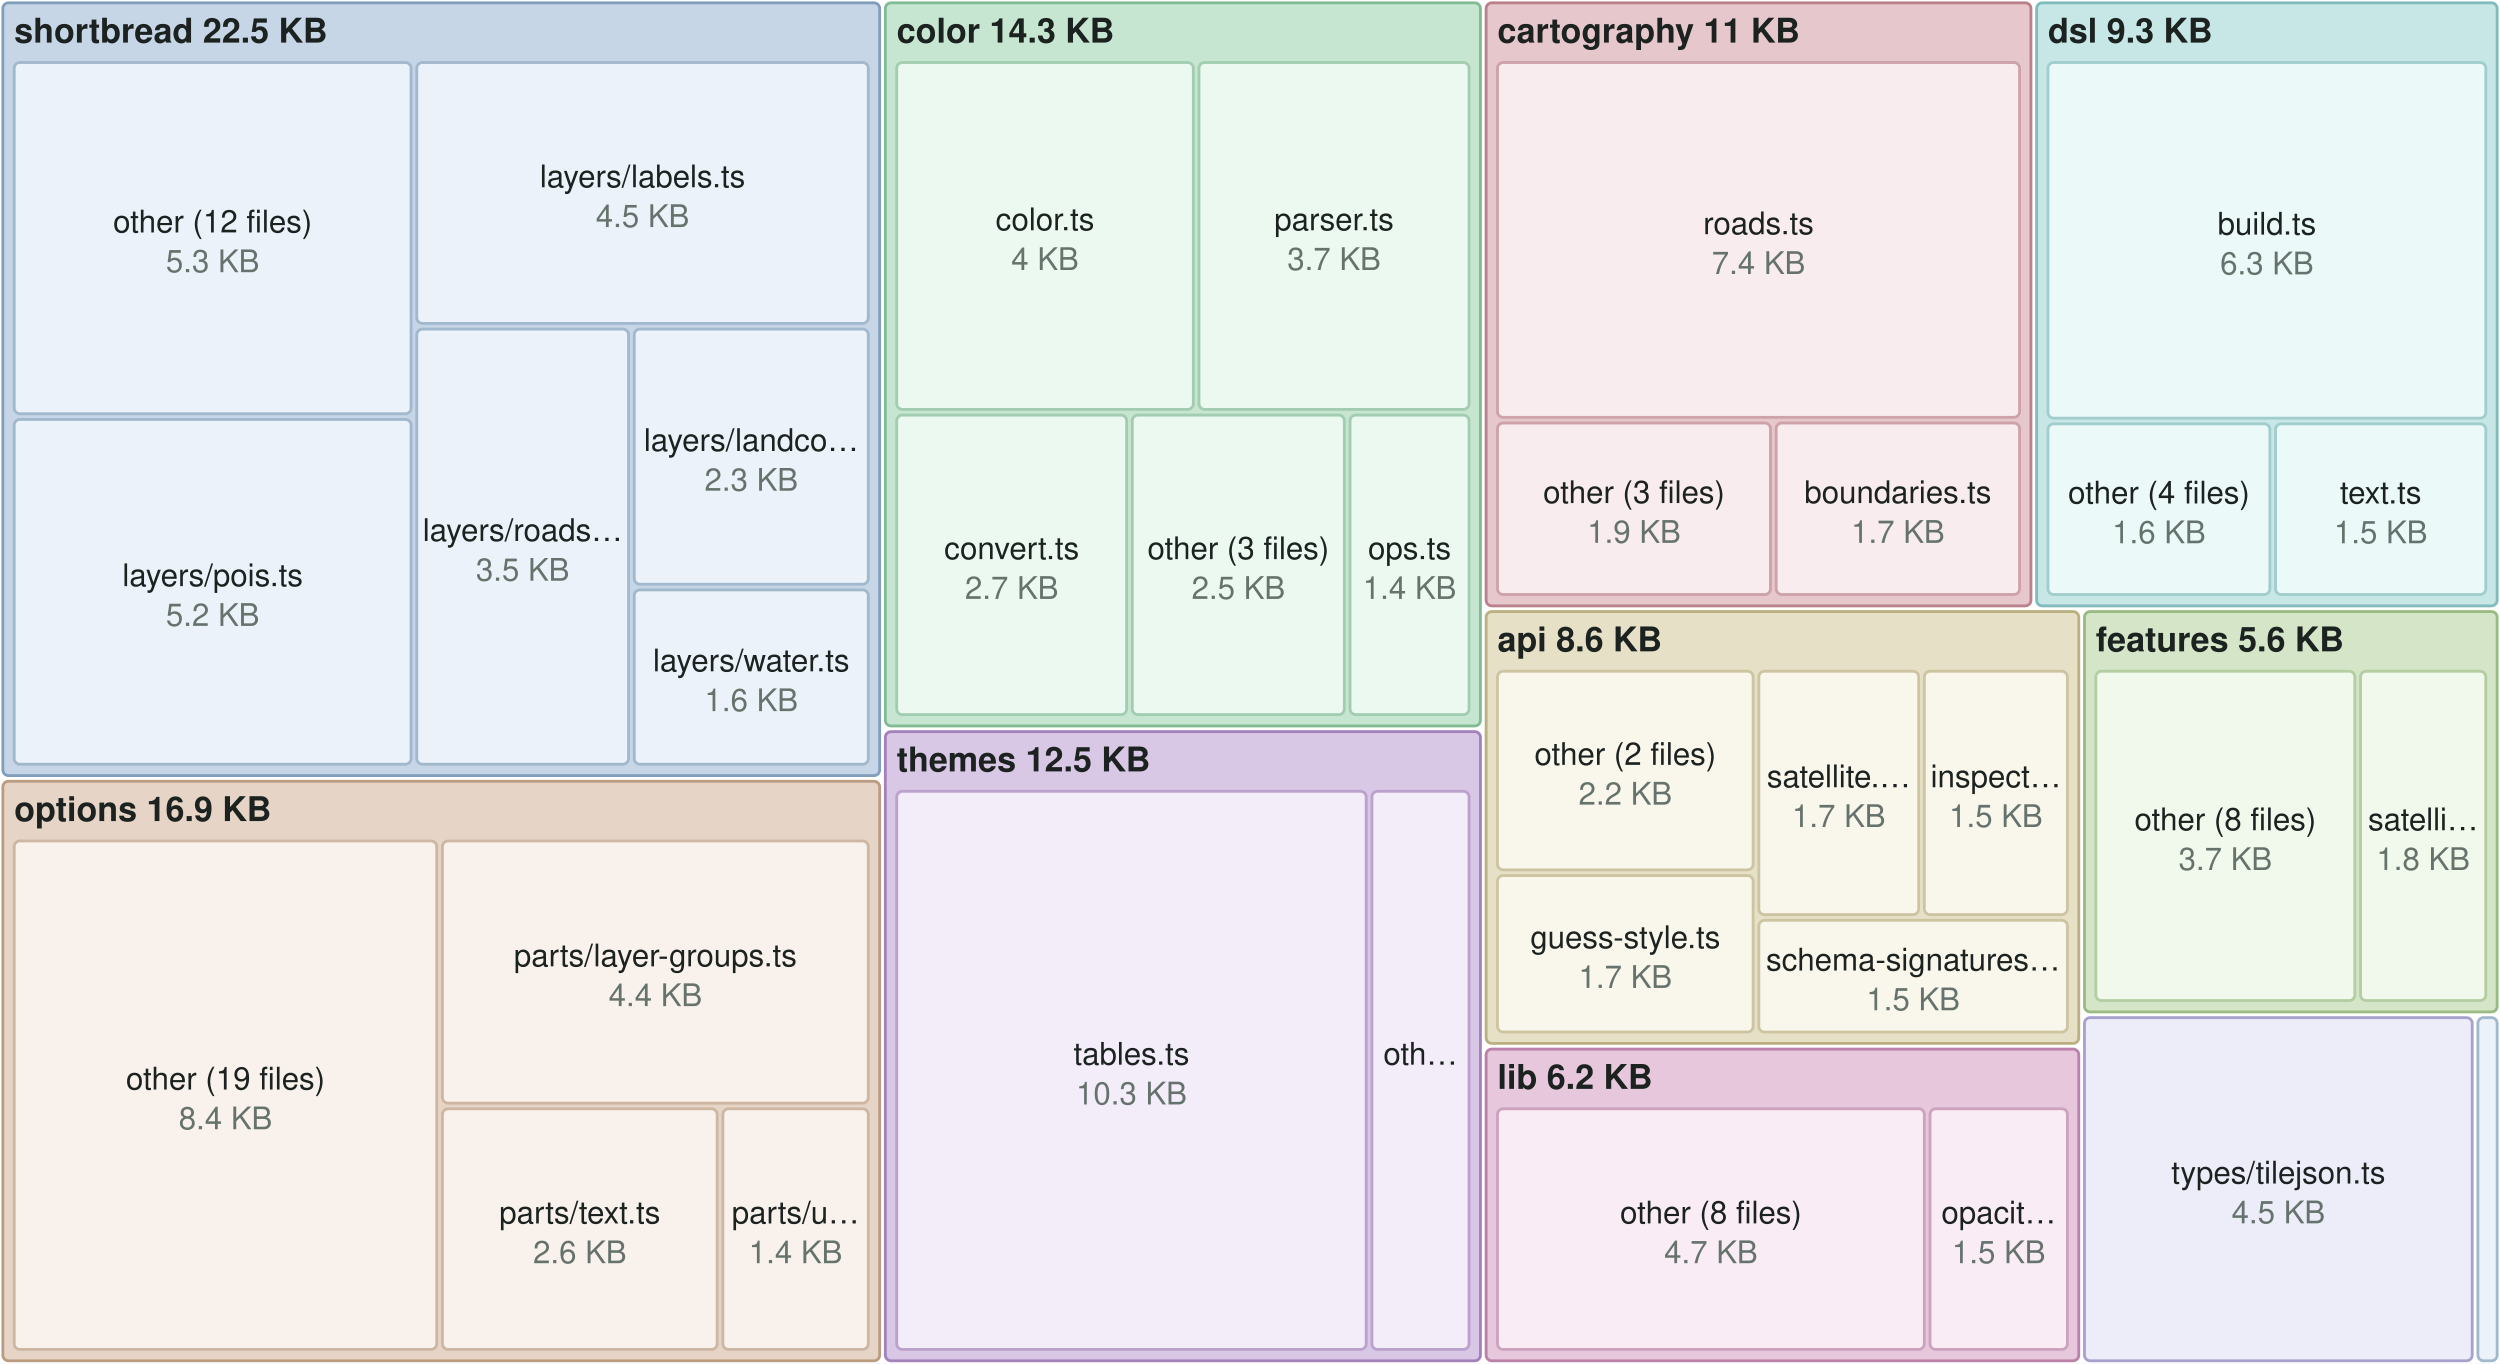
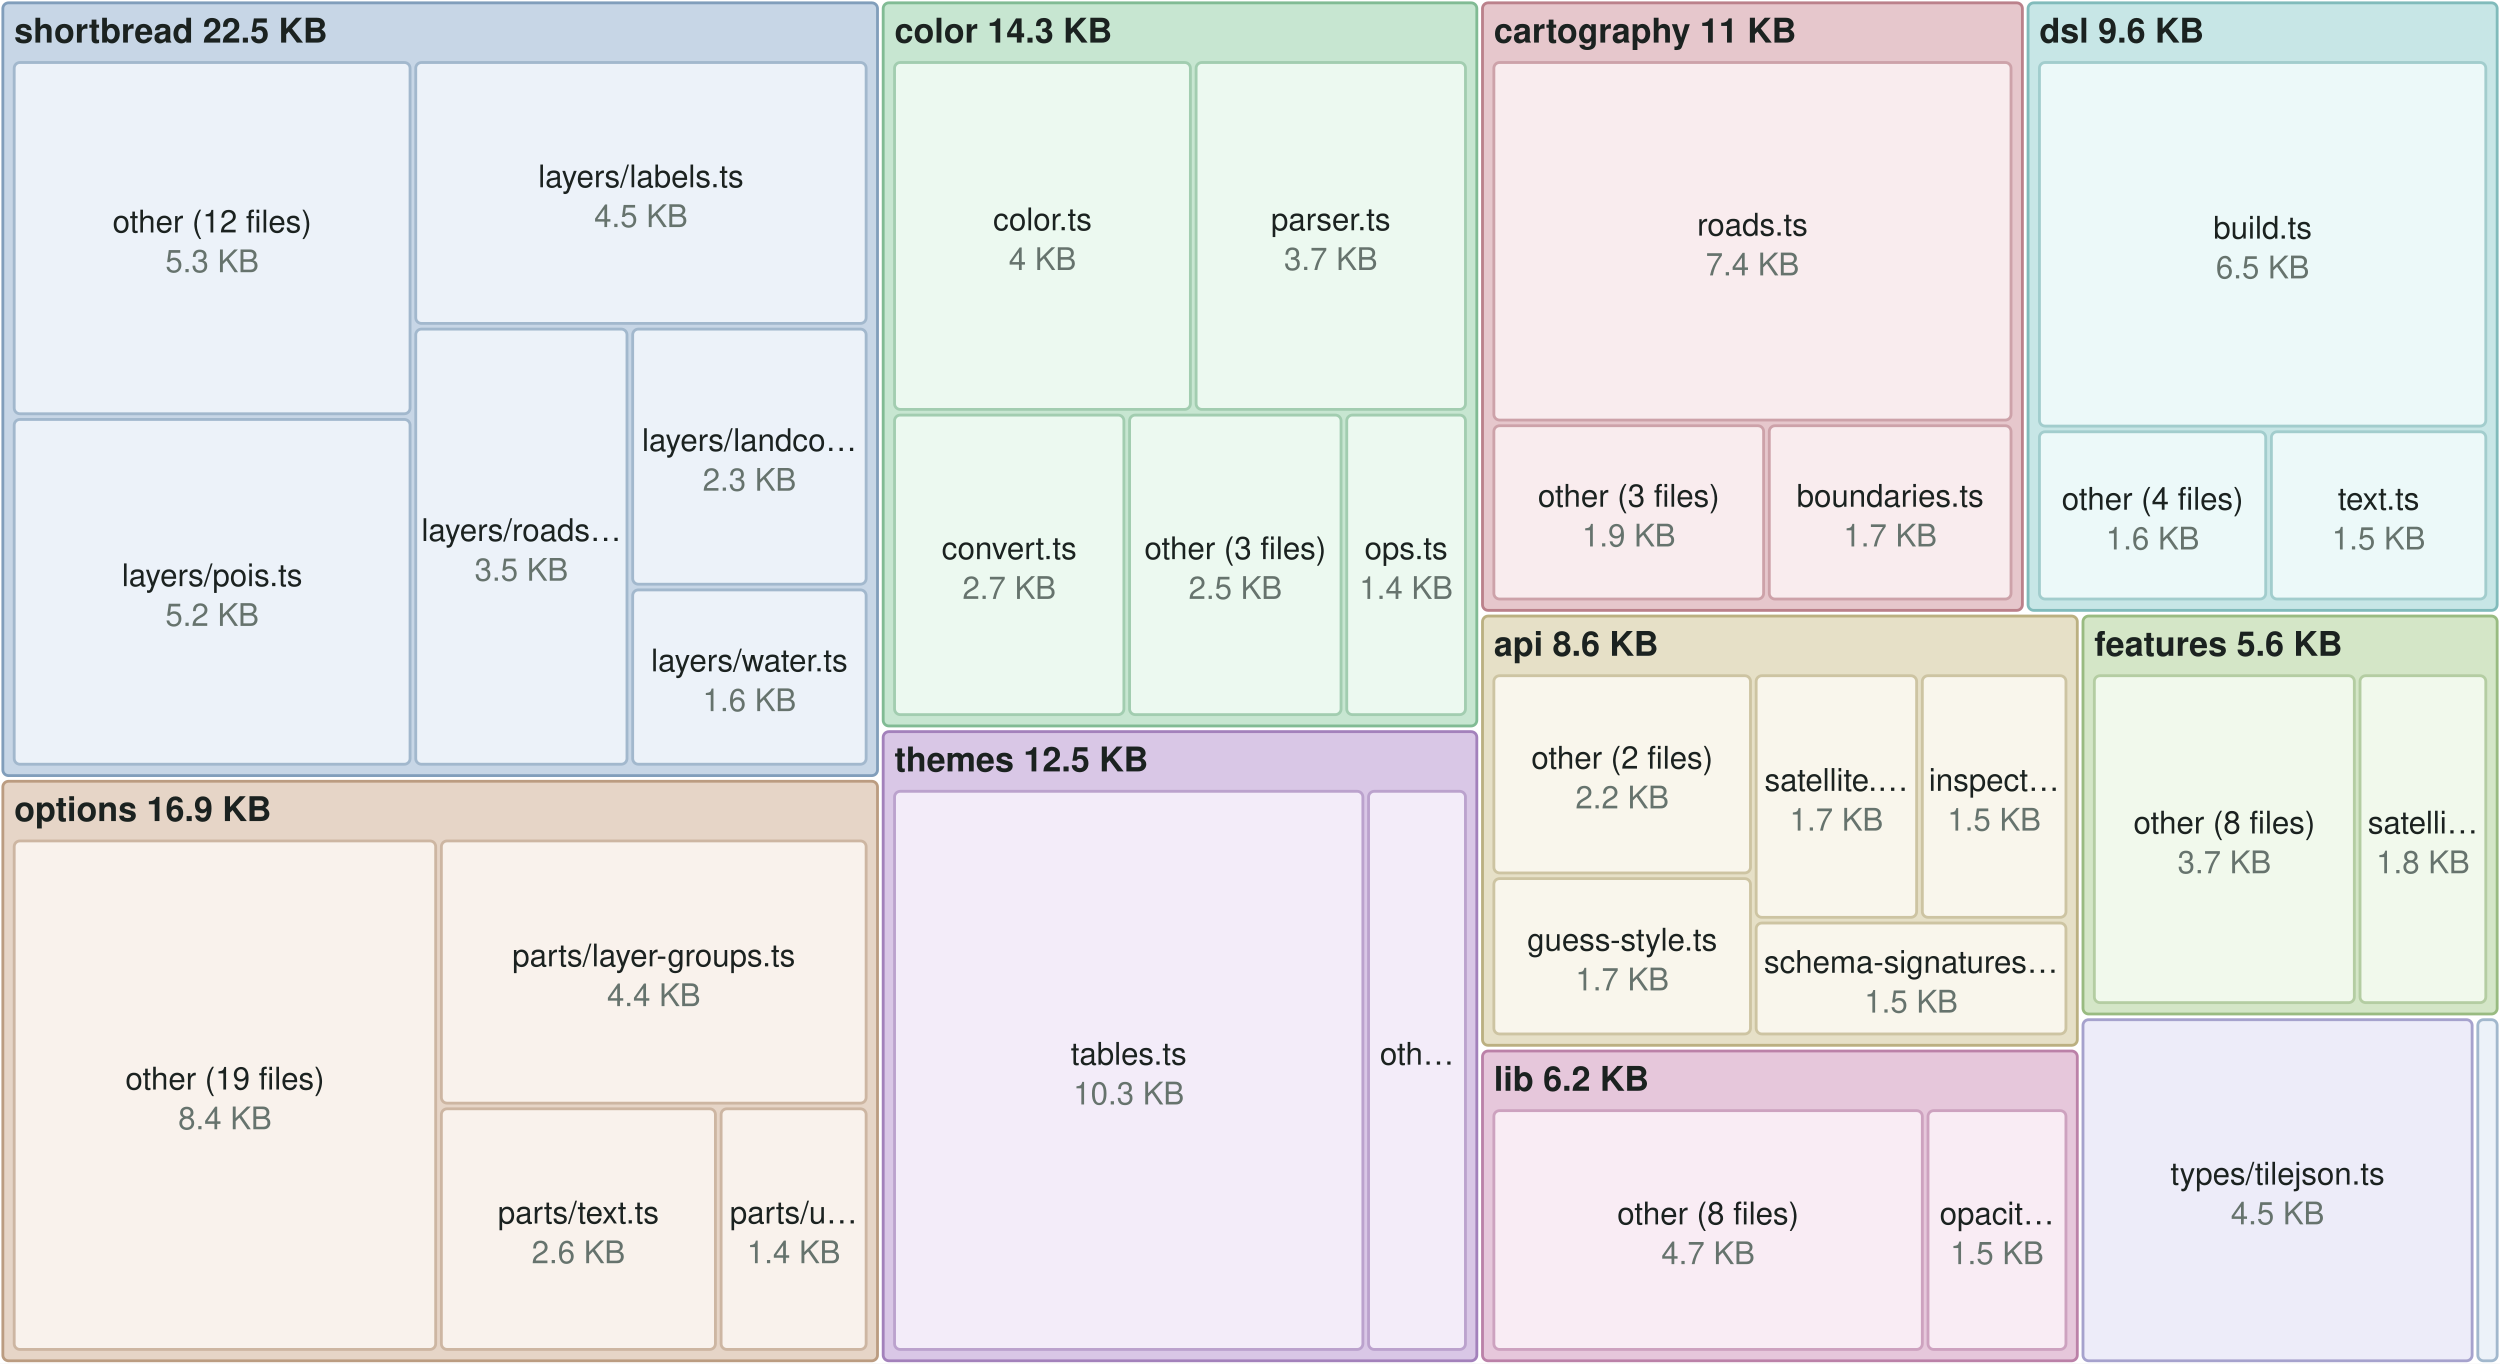
<svg xmlns="http://www.w3.org/2000/svg" width="880" height="480" viewBox="0 0 880 480">
  <style>
	.background { fill: #ffffff; }
	text { font-family: Helvetica, Arial, 'Liberation Sans', sans-serif; }
	.group-label { fill: #1b2220; font-weight: 600; font-size: 12px; }
	.leaf-label { fill: #1b2220; font-size: 11px; text-anchor: middle; }
	.leaf-size { fill: #66736d; font-size: 11px; text-anchor: middle; }
	.group-box, .leaf-box { stroke-width: 1; }
	.leaf:hover .leaf-box { stroke-width: 2; }
	.c0 .group-box { fill: hsl(210 38% 84%); stroke: hsl(210 30% 62%); }
	.c0 .leaf-box { fill: hsl(210 50% 95%); stroke: hsl(210 30% 72%); }
	.c1 .group-box { fill: hsl(28 38% 84%); stroke: hsl(28 30% 62%); }
	.c1 .leaf-box { fill: hsl(28 50% 95%); stroke: hsl(28 30% 72%); }
	.c2 .group-box { fill: hsl(140 38% 84%); stroke: hsl(140 30% 62%); }
	.c2 .leaf-box { fill: hsl(140 50% 95%); stroke: hsl(140 30% 72%); }
	.c3 .group-box { fill: hsl(275 38% 84%); stroke: hsl(275 30% 62%); }
	.c3 .leaf-box { fill: hsl(275 50% 95%); stroke: hsl(275 30% 72%); }
	.c4 .group-box { fill: hsl(350 38% 84%); stroke: hsl(350 30% 62%); }
	.c4 .leaf-box { fill: hsl(350 50% 95%); stroke: hsl(350 30% 72%); }
	.c5 .group-box { fill: hsl(180 38% 84%); stroke: hsl(180 30% 62%); }
	.c5 .leaf-box { fill: hsl(180 50% 95%); stroke: hsl(180 30% 72%); }
	.c6 .group-box { fill: hsl(48 38% 84%); stroke: hsl(48 30% 62%); }
	.c6 .leaf-box { fill: hsl(48 50% 95%); stroke: hsl(48 30% 72%); }
	.c7 .group-box { fill: hsl(320 38% 84%); stroke: hsl(320 30% 62%); }
	.c7 .leaf-box { fill: hsl(320 50% 95%); stroke: hsl(320 30% 72%); }
	.c8 .group-box { fill: hsl(95 38% 84%); stroke: hsl(95 30% 62%); }
	.c8 .leaf-box { fill: hsl(95 50% 95%); stroke: hsl(95 30% 72%); }
	.c9 .group-box { fill: hsl(245 38% 84%); stroke: hsl(245 30% 62%); }
	.c9 .leaf-box { fill: hsl(245 50% 95%); stroke: hsl(245 30% 72%); }
	@media (prefers-color-scheme: dark) {
		.background { fill: #0d1117; }
		.group-label, .leaf-label { fill: #e6edf3; }
		.leaf-size { fill: #8b949e; }
		.c0 .group-box { fill: hsl(210 22% 22%); stroke: hsl(210 20% 38%); }
		.c0 .leaf-box { fill: hsl(210 25% 14%); stroke: hsl(210 20% 32%); }
		.c1 .group-box { fill: hsl(28 22% 22%); stroke: hsl(28 20% 38%); }
		.c1 .leaf-box { fill: hsl(28 25% 14%); stroke: hsl(28 20% 32%); }
		.c2 .group-box { fill: hsl(140 22% 22%); stroke: hsl(140 20% 38%); }
		.c2 .leaf-box { fill: hsl(140 25% 14%); stroke: hsl(140 20% 32%); }
		.c3 .group-box { fill: hsl(275 22% 22%); stroke: hsl(275 20% 38%); }
		.c3 .leaf-box { fill: hsl(275 25% 14%); stroke: hsl(275 20% 32%); }
		.c4 .group-box { fill: hsl(350 22% 22%); stroke: hsl(350 20% 38%); }
		.c4 .leaf-box { fill: hsl(350 25% 14%); stroke: hsl(350 20% 32%); }
		.c5 .group-box { fill: hsl(180 22% 22%); stroke: hsl(180 20% 38%); }
		.c5 .leaf-box { fill: hsl(180 25% 14%); stroke: hsl(180 20% 32%); }
		.c6 .group-box { fill: hsl(48 22% 22%); stroke: hsl(48 20% 38%); }
		.c6 .leaf-box { fill: hsl(48 25% 14%); stroke: hsl(48 20% 32%); }
		.c7 .group-box { fill: hsl(320 22% 22%); stroke: hsl(320 20% 38%); }
		.c7 .leaf-box { fill: hsl(320 25% 14%); stroke: hsl(320 20% 32%); }
		.c8 .group-box { fill: hsl(95 22% 22%); stroke: hsl(95 20% 38%); }
		.c8 .leaf-box { fill: hsl(95 25% 14%); stroke: hsl(95 20% 32%); }
		.c9 .group-box { fill: hsl(245 22% 22%); stroke: hsl(245 20% 38%); }
		.c9 .leaf-box { fill: hsl(245 25% 14%); stroke: hsl(245 20% 32%); }
	}
</style>
  <rect class="background" width="880" height="480" />
  <g class="group c0">
-     <rect class="group-box" x="1" y="1" width="308.64" height="272.01" rx="2" />
+     <rect class="group-box" x="1" y="1" width="307.88" height="272.01" rx="2" />
    <text class="group-label" x="5" y="15" textLength="108.71" lengthAdjust="spacingAndGlyphs">shortbread 22.5 KB</text>
  </g>
  <g class="leaf c0">
-     <rect class="leaf-box" x="5" y="22" width="139.7" height="123.64" rx="2" />
-     <text class="leaf-label" x="74.85" y="81.82" textLength="70.3" lengthAdjust="spacingAndGlyphs">other (12 files)</text>
-     <text class="leaf-size" x="74.85" y="95.82" textLength="33.02" lengthAdjust="spacingAndGlyphs">5.3 KB</text>
-   </g>
-   <g class="leaf c0">
-     <rect class="leaf-box" x="5" y="147.64" width="139.7" height="121.37" rx="2" />
-     <text class="leaf-label" x="74.85" y="206.32" textLength="64.19" lengthAdjust="spacingAndGlyphs">layers/pois.ts</text>
-     <text class="leaf-size" x="74.85" y="220.32" textLength="33.02" lengthAdjust="spacingAndGlyphs">5.2 KB</text>
-   </g>
-   <g class="leaf c0">
-     <rect class="leaf-box" x="146.7" y="22" width="158.94" height="91.84" rx="2" />
-     <text class="leaf-label" x="226.17" y="65.92" textLength="72.74" lengthAdjust="spacingAndGlyphs">layers/labels.ts</text>
-     <text class="leaf-size" x="226.17" y="79.92" textLength="33.02" lengthAdjust="spacingAndGlyphs">4.5 KB</text>
-   </g>
-   <g class="leaf c0">
-     <rect class="leaf-box" x="146.7" y="115.84" width="74.55" height="153.17" rx="2" />
-     <text class="leaf-label" x="183.97" y="190.42" textLength="66.02" lengthAdjust="spacingAndGlyphs">layers/roads…</text>
-     <text class="leaf-size" x="183.97" y="204.42" textLength="33.02" lengthAdjust="spacingAndGlyphs">3.5 KB</text>
-   </g>
-   <g class="leaf c0">
-     <rect class="leaf-box" x="223.25" y="115.84" width="82.39" height="89.8" rx="2" />
-     <text class="leaf-label" x="264.44" y="158.74" textLength="70.92" lengthAdjust="spacingAndGlyphs">layers/landco…</text>
-     <text class="leaf-size" x="264.44" y="172.74" textLength="33.02" lengthAdjust="spacingAndGlyphs">2.3 KB</text>
-   </g>
-   <g class="leaf c0">
-     <rect class="leaf-box" x="223.25" y="207.64" width="82.39" height="61.37" rx="2" />
-     <text class="leaf-label" x="264.44" y="236.32" textLength="70.91" lengthAdjust="spacingAndGlyphs">layers/water.ts</text>
-     <text class="leaf-size" x="264.44" y="250.32" textLength="33.02" lengthAdjust="spacingAndGlyphs">1.6 KB</text>
+     <rect class="leaf-box" x="5" y="22" width="139.34" height="123.64" rx="2" />
+     <text class="leaf-label" x="74.67" y="81.82" textLength="70.3" lengthAdjust="spacingAndGlyphs">other (12 files)</text>
+     <text class="leaf-size" x="74.67" y="95.82" textLength="33.02" lengthAdjust="spacingAndGlyphs">5.3 KB</text>
+   </g>
+   <g class="leaf c0">
+     <rect class="leaf-box" x="5" y="147.64" width="139.34" height="121.37" rx="2" />
+     <text class="leaf-label" x="74.67" y="206.32" textLength="64.19" lengthAdjust="spacingAndGlyphs">layers/pois.ts</text>
+     <text class="leaf-size" x="74.67" y="220.32" textLength="33.02" lengthAdjust="spacingAndGlyphs">5.2 KB</text>
+   </g>
+   <g class="leaf c0">
+     <rect class="leaf-box" x="146.34" y="22" width="158.54" height="91.84" rx="2" />
+     <text class="leaf-label" x="225.61" y="65.92" textLength="72.74" lengthAdjust="spacingAndGlyphs">layers/labels.ts</text>
+     <text class="leaf-size" x="225.61" y="79.92" textLength="33.02" lengthAdjust="spacingAndGlyphs">4.5 KB</text>
+   </g>
+   <g class="leaf c0">
+     <rect class="leaf-box" x="146.34" y="115.84" width="74.36" height="153.17" rx="2" />
+     <text class="leaf-label" x="183.52" y="190.42" textLength="66.02" lengthAdjust="spacingAndGlyphs">layers/roads…</text>
+     <text class="leaf-size" x="183.52" y="204.42" textLength="33.02" lengthAdjust="spacingAndGlyphs">3.5 KB</text>
+   </g>
+   <g class="leaf c0">
+     <rect class="leaf-box" x="222.7" y="115.84" width="82.18" height="89.8" rx="2" />
+     <text class="leaf-label" x="263.79" y="158.74" textLength="70.92" lengthAdjust="spacingAndGlyphs">layers/landco…</text>
+     <text class="leaf-size" x="263.79" y="172.74" textLength="33.02" lengthAdjust="spacingAndGlyphs">2.3 KB</text>
+   </g>
+   <g class="leaf c0">
+     <rect class="leaf-box" x="222.7" y="207.64" width="82.18" height="61.37" rx="2" />
+     <text class="leaf-label" x="263.79" y="236.32" textLength="70.91" lengthAdjust="spacingAndGlyphs">layers/water.ts</text>
+     <text class="leaf-size" x="263.79" y="250.32" textLength="33.02" lengthAdjust="spacingAndGlyphs">1.6 KB</text>
  </g>
  <g class="group c1">
-     <rect class="group-box" x="1" y="275.01" width="308.64" height="203.99" rx="2" />
+     <rect class="group-box" x="1" y="275.01" width="307.88" height="203.99" rx="2" />
    <text class="group-label" x="5" y="289.01" textLength="89.36" lengthAdjust="spacingAndGlyphs">options 16.9 KB</text>
  </g>
  <g class="leaf c1">
-     <rect class="leaf-box" x="5" y="296.01" width="148.73" height="178.99" rx="2" />
-     <text class="leaf-label" x="79.37" y="383.51" textLength="70.3" lengthAdjust="spacingAndGlyphs">other (19 files)</text>
-     <text class="leaf-size" x="79.37" y="397.51" textLength="33.02" lengthAdjust="spacingAndGlyphs">8.4 KB</text>
-   </g>
-   <g class="leaf c1">
-     <rect class="leaf-box" x="155.73" y="296.01" width="149.9" height="92.29" rx="2" />
-     <text class="leaf-label" x="230.69" y="340.16" textLength="100.25" lengthAdjust="spacingAndGlyphs">parts/layer-groups.ts</text>
-     <text class="leaf-size" x="230.69" y="354.16" textLength="33.02" lengthAdjust="spacingAndGlyphs">4.4 KB</text>
-   </g>
-   <g class="leaf c1">
-     <rect class="leaf-box" x="155.73" y="390.3" width="96.72" height="84.7" rx="2" />
-     <text class="leaf-label" x="204.09" y="430.65" textLength="56.86" lengthAdjust="spacingAndGlyphs">parts/text.ts</text>
-     <text class="leaf-size" x="204.09" y="444.65" textLength="33.02" lengthAdjust="spacingAndGlyphs">2.6 KB</text>
-   </g>
-   <g class="leaf c1">
-     <rect class="leaf-box" x="254.45" y="390.3" width="51.19" height="84.7" rx="2" />
-     <text class="leaf-label" x="280.04" y="430.65" textLength="39.74" lengthAdjust="spacingAndGlyphs">parts/u…</text>
-     <text class="leaf-size" x="280.04" y="444.65" textLength="33.02" lengthAdjust="spacingAndGlyphs">1.4 KB</text>
+     <rect class="leaf-box" x="5" y="296.01" width="148.36" height="178.99" rx="2" />
+     <text class="leaf-label" x="79.18" y="383.51" textLength="70.3" lengthAdjust="spacingAndGlyphs">other (19 files)</text>
+     <text class="leaf-size" x="79.18" y="397.51" textLength="33.02" lengthAdjust="spacingAndGlyphs">8.4 KB</text>
+   </g>
+   <g class="leaf c1">
+     <rect class="leaf-box" x="155.36" y="296.01" width="149.52" height="92.29" rx="2" />
+     <text class="leaf-label" x="230.12" y="340.16" textLength="100.25" lengthAdjust="spacingAndGlyphs">parts/layer-groups.ts</text>
+     <text class="leaf-size" x="230.12" y="354.16" textLength="33.02" lengthAdjust="spacingAndGlyphs">4.4 KB</text>
+   </g>
+   <g class="leaf c1">
+     <rect class="leaf-box" x="155.36" y="390.3" width="96.47" height="84.7" rx="2" />
+     <text class="leaf-label" x="203.59" y="430.65" textLength="56.86" lengthAdjust="spacingAndGlyphs">parts/text.ts</text>
+     <text class="leaf-size" x="203.59" y="444.65" textLength="33.02" lengthAdjust="spacingAndGlyphs">2.6 KB</text>
+   </g>
+   <g class="leaf c1">
+     <rect class="leaf-box" x="253.83" y="390.3" width="51.05" height="84.7" rx="2" />
+     <text class="leaf-label" x="279.36" y="430.65" textLength="39.74" lengthAdjust="spacingAndGlyphs">parts/u…</text>
+     <text class="leaf-size" x="279.36" y="444.65" textLength="33.02" lengthAdjust="spacingAndGlyphs">1.4 KB</text>
  </g>
  <g class="group c2">
-     <rect class="group-box" x="311.64" y="1" width="209.47" height="254.54" rx="2" />
-     <text class="group-label" x="315.64" y="15" textLength="75.37" lengthAdjust="spacingAndGlyphs">color 14.3 KB</text>
-   </g>
-   <g class="leaf c2">
-     <rect class="leaf-box" x="315.64" y="22" width="104.41" height="122.11" rx="2" />
-     <text class="leaf-label" x="367.84" y="81.05" textLength="35.45" lengthAdjust="spacingAndGlyphs">color.ts</text>
-     <text class="leaf-size" x="367.84" y="95.05" textLength="23.85" lengthAdjust="spacingAndGlyphs">4 KB</text>
-   </g>
-   <g class="leaf c2">
-     <rect class="leaf-box" x="422.05" y="22" width="95.06" height="122.11" rx="2" />
-     <text class="leaf-label" x="469.58" y="81.05" textLength="42.79" lengthAdjust="spacingAndGlyphs">parser.ts</text>
-     <text class="leaf-size" x="469.58" y="95.05" textLength="33.02" lengthAdjust="spacingAndGlyphs">3.7 KB</text>
-   </g>
-   <g class="leaf c2">
-     <rect class="leaf-box" x="315.64" y="146.11" width="80.94" height="105.44" rx="2" />
-     <text class="leaf-label" x="356.11" y="196.82" textLength="47.69" lengthAdjust="spacingAndGlyphs">convert.ts</text>
-     <text class="leaf-size" x="356.11" y="210.82" textLength="33.02" lengthAdjust="spacingAndGlyphs">2.7 KB</text>
-   </g>
-   <g class="leaf c2">
-     <rect class="leaf-box" x="398.57" y="146.11" width="74.64" height="105.44" rx="2" />
-     <text class="leaf-label" x="435.89" y="196.82" textLength="64.19" lengthAdjust="spacingAndGlyphs">other (3 files)</text>
-     <text class="leaf-size" x="435.89" y="210.82" textLength="33.02" lengthAdjust="spacingAndGlyphs">2.5 KB</text>
-   </g>
-   <g class="leaf c2">
-     <rect class="leaf-box" x="475.21" y="146.11" width="41.9" height="105.44" rx="2" />
-     <text class="leaf-label" x="496.16" y="196.82" textLength="29.35" lengthAdjust="spacingAndGlyphs">ops.ts</text>
-     <text class="leaf-size" x="496.16" y="210.82" textLength="33.02" lengthAdjust="spacingAndGlyphs">1.4 KB</text>
+     <rect class="group-box" x="310.88" y="1" width="208.96" height="254.54" rx="2" />
+     <text class="group-label" x="314.88" y="15" textLength="75.37" lengthAdjust="spacingAndGlyphs">color 14.3 KB</text>
+   </g>
+   <g class="leaf c2">
+     <rect class="leaf-box" x="314.88" y="22" width="104.14" height="122.11" rx="2" />
+     <text class="leaf-label" x="366.95" y="81.05" textLength="35.45" lengthAdjust="spacingAndGlyphs">color.ts</text>
+     <text class="leaf-size" x="366.95" y="95.05" textLength="23.85" lengthAdjust="spacingAndGlyphs">4 KB</text>
+   </g>
+   <g class="leaf c2">
+     <rect class="leaf-box" x="421.03" y="22" width="94.82" height="122.11" rx="2" />
+     <text class="leaf-label" x="468.43" y="81.05" textLength="42.79" lengthAdjust="spacingAndGlyphs">parser.ts</text>
+     <text class="leaf-size" x="468.43" y="95.05" textLength="33.02" lengthAdjust="spacingAndGlyphs">3.7 KB</text>
+   </g>
+   <g class="leaf c2">
+     <rect class="leaf-box" x="314.88" y="146.11" width="80.73" height="105.44" rx="2" />
+     <text class="leaf-label" x="355.24" y="196.82" textLength="47.69" lengthAdjust="spacingAndGlyphs">convert.ts</text>
+     <text class="leaf-size" x="355.24" y="210.82" textLength="33.02" lengthAdjust="spacingAndGlyphs">2.7 KB</text>
+   </g>
+   <g class="leaf c2">
+     <rect class="leaf-box" x="397.61" y="146.11" width="74.44" height="105.44" rx="2" />
+     <text class="leaf-label" x="434.83" y="196.82" textLength="64.19" lengthAdjust="spacingAndGlyphs">other (3 files)</text>
+     <text class="leaf-size" x="434.83" y="210.82" textLength="33.02" lengthAdjust="spacingAndGlyphs">2.5 KB</text>
+   </g>
+   <g class="leaf c2">
+     <rect class="leaf-box" x="474.05" y="146.11" width="41.79" height="105.44" rx="2" />
+     <text class="leaf-label" x="494.95" y="196.82" textLength="29.35" lengthAdjust="spacingAndGlyphs">ops.ts</text>
+     <text class="leaf-size" x="494.95" y="210.82" textLength="33.02" lengthAdjust="spacingAndGlyphs">1.4 KB</text>
  </g>
  <g class="group c3">
-     <rect class="group-box" x="311.64" y="257.54" width="209.47" height="221.46" rx="2" />
-     <text class="group-label" x="315.64" y="271.54" textLength="88.04" lengthAdjust="spacingAndGlyphs">themes 12.5 KB</text>
+     <rect class="group-box" x="310.88" y="257.54" width="208.96" height="221.46" rx="2" />
+     <text class="group-label" x="314.88" y="271.54" textLength="88.04" lengthAdjust="spacingAndGlyphs">themes 12.5 KB</text>
  </g>
  <g class="leaf c3">
-     <rect class="leaf-box" x="315.64" y="278.54" width="165.27" height="196.46" rx="2" />
-     <text class="leaf-label" x="398.27" y="374.77" textLength="40.96" lengthAdjust="spacingAndGlyphs">tables.ts</text>
-     <text class="leaf-size" x="398.27" y="388.77" textLength="39.14" lengthAdjust="spacingAndGlyphs">10.3 KB</text>
+     <rect class="leaf-box" x="314.88" y="278.54" width="164.85" height="196.46" rx="2" />
+     <text class="leaf-label" x="397.31" y="374.77" textLength="40.96" lengthAdjust="spacingAndGlyphs">tables.ts</text>
+     <text class="leaf-size" x="397.31" y="388.77" textLength="39.14" lengthAdjust="spacingAndGlyphs">10.3 KB</text>
  </g>
  <g class="leaf c3">
-     <rect class="leaf-box" x="482.91" y="278.54" width="34.2" height="196.46" rx="2" />
-     <text class="leaf-label" x="500.01" y="374.77" textLength="21.41" lengthAdjust="spacingAndGlyphs">oth…</text>
+     <rect class="leaf-box" x="481.73" y="278.54" width="34.11" height="196.46" rx="2" />
+     <text class="leaf-label" x="498.79" y="374.77" textLength="21.41" lengthAdjust="spacingAndGlyphs">oth…</text>
  </g>
  <g class="group c4">
-     <rect class="group-box" x="523.11" y="1" width="191.78" height="212.27" rx="2" />
-     <text class="group-label" x="527.11" y="15" textLength="105.37" lengthAdjust="spacingAndGlyphs">cartography 11 KB</text>
+     <rect class="group-box" x="521.84" y="1" width="190.04" height="213.85" rx="2" />
+     <text class="group-label" x="525.84" y="15" textLength="105.37" lengthAdjust="spacingAndGlyphs">cartography 11 KB</text>
  </g>
  <g class="leaf c4">
-     <rect class="leaf-box" x="527.11" y="22" width="183.78" height="124.9" rx="2" />
-     <text class="leaf-label" x="619" y="82.45" textLength="39.13" lengthAdjust="spacingAndGlyphs">roads.ts</text>
-     <text class="leaf-size" x="619" y="96.45" textLength="33.02" lengthAdjust="spacingAndGlyphs">7.4 KB</text>
+     <rect class="leaf-box" x="525.84" y="22" width="182.04" height="125.86" rx="2" />
+     <text class="leaf-label" x="616.86" y="82.93" textLength="39.13" lengthAdjust="spacingAndGlyphs">roads.ts</text>
+     <text class="leaf-size" x="616.86" y="96.93" textLength="33.02" lengthAdjust="spacingAndGlyphs">7.4 KB</text>
  </g>
  <g class="leaf c4">
-     <rect class="leaf-box" x="527.11" y="148.9" width="96.1" height="60.37" rx="2" />
-     <text class="leaf-label" x="575.16" y="177.08" textLength="64.19" lengthAdjust="spacingAndGlyphs">other (3 files)</text>
-     <text class="leaf-size" x="575.16" y="191.08" textLength="33.02" lengthAdjust="spacingAndGlyphs">1.9 KB</text>
+     <rect class="leaf-box" x="525.84" y="149.86" width="94.95" height="61" rx="2" />
+     <text class="leaf-label" x="573.32" y="178.36" textLength="64.19" lengthAdjust="spacingAndGlyphs">other (3 files)</text>
+     <text class="leaf-size" x="573.32" y="192.36" textLength="33.02" lengthAdjust="spacingAndGlyphs">1.9 KB</text>
  </g>
  <g class="leaf c4">
-     <rect class="leaf-box" x="625.21" y="148.9" width="85.68" height="60.37" rx="2" />
-     <text class="leaf-label" x="668.05" y="177.08" textLength="66.03" lengthAdjust="spacingAndGlyphs">boundaries.ts</text>
-     <text class="leaf-size" x="668.05" y="191.08" textLength="33.02" lengthAdjust="spacingAndGlyphs">1.7 KB</text>
+     <rect class="leaf-box" x="622.79" y="149.86" width="85.09" height="61" rx="2" />
+     <text class="leaf-label" x="665.34" y="178.36" textLength="66.03" lengthAdjust="spacingAndGlyphs">boundaries.ts</text>
+     <text class="leaf-size" x="665.34" y="192.36" textLength="33.02" lengthAdjust="spacingAndGlyphs">1.7 KB</text>
  </g>
  <g class="group c5">
-     <rect class="group-box" x="716.89" y="1" width="162.11" height="212.27" rx="2" />
-     <text class="group-label" x="720.89" y="15" textLength="56.7" lengthAdjust="spacingAndGlyphs">dsl 9.3 KB</text>
+     <rect class="group-box" x="713.88" y="1" width="165.12" height="213.85" rx="2" />
+     <text class="group-label" x="717.88" y="15" textLength="56.7" lengthAdjust="spacingAndGlyphs">dsl 9.6 KB</text>
  </g>
  <g class="leaf c5">
-     <rect class="leaf-box" x="720.89" y="22" width="154.11" height="125.19" rx="2" />
-     <text class="leaf-label" x="797.95" y="82.59" textLength="34.85" lengthAdjust="spacingAndGlyphs">build.ts</text>
-     <text class="leaf-size" x="797.95" y="96.59" textLength="33.02" lengthAdjust="spacingAndGlyphs">6.3 KB</text>
+     <rect class="leaf-box" x="717.88" y="22" width="157.12" height="127.98" rx="2" />
+     <text class="leaf-label" x="796.44" y="83.99" textLength="34.85" lengthAdjust="spacingAndGlyphs">build.ts</text>
+     <text class="leaf-size" x="796.44" y="97.99" textLength="33.02" lengthAdjust="spacingAndGlyphs">6.5 KB</text>
  </g>
  <g class="leaf c5">
-     <rect class="leaf-box" x="720.89" y="149.19" width="78.1" height="60.08" rx="2" />
-     <text class="leaf-label" x="759.94" y="177.23" textLength="64.19" lengthAdjust="spacingAndGlyphs">other (4 files)</text>
-     <text class="leaf-size" x="759.94" y="191.23" textLength="33.02" lengthAdjust="spacingAndGlyphs">1.6 KB</text>
+     <rect class="leaf-box" x="717.88" y="151.98" width="79.65" height="58.88" rx="2" />
+     <text class="leaf-label" x="757.71" y="179.42" textLength="64.19" lengthAdjust="spacingAndGlyphs">other (4 files)</text>
+     <text class="leaf-size" x="757.71" y="193.42" textLength="33.02" lengthAdjust="spacingAndGlyphs">1.6 KB</text>
  </g>
  <g class="leaf c5">
-     <rect class="leaf-box" x="800.99" y="149.19" width="74.01" height="60.08" rx="2" />
-     <text class="leaf-label" x="838" y="177.23" textLength="29.35" lengthAdjust="spacingAndGlyphs">text.ts</text>
-     <text class="leaf-size" x="838" y="191.23" textLength="33.02" lengthAdjust="spacingAndGlyphs">1.5 KB</text>
+     <rect class="leaf-box" x="799.53" y="151.98" width="75.47" height="58.88" rx="2" />
+     <text class="leaf-label" x="837.27" y="179.42" textLength="29.35" lengthAdjust="spacingAndGlyphs">text.ts</text>
+     <text class="leaf-size" x="837.27" y="193.42" textLength="33.02" lengthAdjust="spacingAndGlyphs">1.5 KB</text>
  </g>
  <g class="group c6">
-     <rect class="group-box" x="523.11" y="215.27" width="208.62" height="152.01" rx="2" />
-     <text class="group-label" x="527.11" y="229.27" textLength="56.7" lengthAdjust="spacingAndGlyphs">api 8.6 KB</text>
-   </g>
-   <g class="leaf c6">
-     <rect class="leaf-box" x="527.11" y="236.27" width="89.99" height="69.93" rx="2" />
-     <text class="leaf-label" x="572.11" y="269.24" textLength="64.19" lengthAdjust="spacingAndGlyphs">other (2 files)</text>
-     <text class="leaf-size" x="572.11" y="283.24" textLength="33.02" lengthAdjust="spacingAndGlyphs">2.2 KB</text>
-   </g>
-   <g class="leaf c6">
-     <rect class="leaf-box" x="527.11" y="308.2" width="89.99" height="55.08" rx="2" />
-     <text class="leaf-label" x="572.11" y="333.74" textLength="67.24" lengthAdjust="spacingAndGlyphs">guess-style.ts</text>
-     <text class="leaf-size" x="572.11" y="347.74" textLength="33.02" lengthAdjust="spacingAndGlyphs">1.7 KB</text>
-   </g>
-   <g class="leaf c6">
-     <rect class="leaf-box" x="619.11" y="236.27" width="56.27" height="85.68" rx="2" />
-     <text class="leaf-label" x="647.24" y="277.11" textLength="46.46" lengthAdjust="spacingAndGlyphs">satellite.…</text>
-     <text class="leaf-size" x="647.24" y="291.11" textLength="33.02" lengthAdjust="spacingAndGlyphs">1.7 KB</text>
-   </g>
-   <g class="leaf c6">
-     <rect class="leaf-box" x="677.37" y="236.27" width="50.36" height="85.68" rx="2" />
-     <text class="leaf-label" x="702.55" y="277.11" textLength="40.96" lengthAdjust="spacingAndGlyphs">inspect…</text>
-     <text class="leaf-size" x="702.55" y="291.11" textLength="33.02" lengthAdjust="spacingAndGlyphs">1.5 KB</text>
-   </g>
-   <g class="leaf c6">
-     <rect class="leaf-box" x="619.11" y="323.95" width="108.63" height="39.34" rx="2" />
-     <text class="leaf-label" x="673.42" y="341.62" textLength="99.03" lengthAdjust="spacingAndGlyphs">schema-signatures…</text>
-     <text class="leaf-size" x="673.42" y="355.62" textLength="33.02" lengthAdjust="spacingAndGlyphs">1.5 KB</text>
+     <rect class="group-box" x="521.84" y="216.85" width="209.37" height="151.1" rx="2" />
+     <text class="group-label" x="525.84" y="230.85" textLength="56.7" lengthAdjust="spacingAndGlyphs">api 8.6 KB</text>
+   </g>
+   <g class="leaf c6">
+     <rect class="leaf-box" x="525.84" y="237.85" width="90.33" height="69.42" rx="2" />
+     <text class="leaf-label" x="571.01" y="270.56" textLength="64.19" lengthAdjust="spacingAndGlyphs">other (2 files)</text>
+     <text class="leaf-size" x="571.01" y="284.56" textLength="33.02" lengthAdjust="spacingAndGlyphs">2.2 KB</text>
+   </g>
+   <g class="leaf c6">
+     <rect class="leaf-box" x="525.84" y="309.27" width="90.33" height="54.68" rx="2" />
+     <text class="leaf-label" x="571.01" y="334.61" textLength="67.24" lengthAdjust="spacingAndGlyphs">guess-style.ts</text>
+     <text class="leaf-size" x="571.01" y="348.61" textLength="33.02" lengthAdjust="spacingAndGlyphs">1.7 KB</text>
+   </g>
+   <g class="leaf c6">
+     <rect class="leaf-box" x="618.17" y="237.85" width="56.48" height="85.05" rx="2" />
+     <text class="leaf-label" x="646.42" y="278.38" textLength="46.46" lengthAdjust="spacingAndGlyphs">satellite.…</text>
+     <text class="leaf-size" x="646.42" y="292.38" textLength="33.02" lengthAdjust="spacingAndGlyphs">1.7 KB</text>
+   </g>
+   <g class="leaf c6">
+     <rect class="leaf-box" x="676.66" y="237.85" width="50.56" height="85.05" rx="2" />
+     <text class="leaf-label" x="701.93" y="278.38" textLength="40.96" lengthAdjust="spacingAndGlyphs">inspect…</text>
+     <text class="leaf-size" x="701.93" y="292.38" textLength="33.02" lengthAdjust="spacingAndGlyphs">1.5 KB</text>
+   </g>
+   <g class="leaf c6">
+     <rect class="leaf-box" x="618.17" y="324.91" width="109.04" height="39.04" rx="2" />
+     <text class="leaf-label" x="672.69" y="342.43" textLength="99.03" lengthAdjust="spacingAndGlyphs">schema-signatures…</text>
+     <text class="leaf-size" x="672.69" y="356.43" textLength="33.02" lengthAdjust="spacingAndGlyphs">1.5 KB</text>
  </g>
  <g class="group c7">
-     <rect class="group-box" x="523.11" y="369.28" width="208.62" height="109.72" rx="2" />
-     <text class="group-label" x="527.11" y="383.28" textLength="53.36" lengthAdjust="spacingAndGlyphs">lib 6.2 KB</text>
+     <rect class="group-box" x="521.84" y="369.95" width="209.37" height="109.05" rx="2" />
+     <text class="group-label" x="525.84" y="383.95" textLength="53.36" lengthAdjust="spacingAndGlyphs">lib 6.2 KB</text>
  </g>
  <g class="leaf c7">
-     <rect class="leaf-box" x="527.11" y="390.28" width="150.26" height="84.72" rx="2" />
-     <text class="leaf-label" x="602.24" y="430.64" textLength="64.19" lengthAdjust="spacingAndGlyphs">other (8 files)</text>
-     <text class="leaf-size" x="602.24" y="444.64" textLength="33.02" lengthAdjust="spacingAndGlyphs">4.7 KB</text>
+     <rect class="leaf-box" x="525.84" y="390.95" width="150.82" height="84.05" rx="2" />
+     <text class="leaf-label" x="601.25" y="430.98" textLength="64.19" lengthAdjust="spacingAndGlyphs">other (8 files)</text>
+     <text class="leaf-size" x="601.25" y="444.98" textLength="33.02" lengthAdjust="spacingAndGlyphs">4.7 KB</text>
  </g>
  <g class="leaf c7">
-     <rect class="leaf-box" x="679.37" y="390.28" width="48.36" height="84.72" rx="2" />
-     <text class="leaf-label" x="703.55" y="430.64" textLength="35.46" lengthAdjust="spacingAndGlyphs">opacit…</text>
-     <text class="leaf-size" x="703.55" y="444.64" textLength="33.02" lengthAdjust="spacingAndGlyphs">1.5 KB</text>
+     <rect class="leaf-box" x="678.66" y="390.95" width="48.55" height="84.05" rx="2" />
+     <text class="leaf-label" x="702.94" y="430.98" textLength="35.46" lengthAdjust="spacingAndGlyphs">opacit…</text>
+     <text class="leaf-size" x="702.94" y="444.98" textLength="33.02" lengthAdjust="spacingAndGlyphs">1.5 KB</text>
  </g>
  <g class="group c8">
-     <rect class="group-box" x="733.73" y="215.27" width="145.27" height="140.93" rx="2" />
-     <text class="group-label" x="737.73" y="229.27" textLength="86.04" lengthAdjust="spacingAndGlyphs">features 5.6 KB</text>
+     <rect class="group-box" x="733.21" y="216.85" width="145.79" height="140.08" rx="2" />
+     <text class="group-label" x="737.21" y="230.85" textLength="86.04" lengthAdjust="spacingAndGlyphs">features 5.6 KB</text>
  </g>
  <g class="leaf c8">
-     <rect class="leaf-box" x="737.73" y="236.27" width="91.17" height="115.93" rx="2" />
-     <text class="leaf-label" x="783.32" y="292.24" textLength="64.19" lengthAdjust="spacingAndGlyphs">other (8 files)</text>
-     <text class="leaf-size" x="783.32" y="306.24" textLength="33.02" lengthAdjust="spacingAndGlyphs">3.7 KB</text>
+     <rect class="leaf-box" x="737.21" y="237.85" width="91.52" height="115.08" rx="2" />
+     <text class="leaf-label" x="782.97" y="293.39" textLength="64.19" lengthAdjust="spacingAndGlyphs">other (8 files)</text>
+     <text class="leaf-size" x="782.97" y="307.39" textLength="33.02" lengthAdjust="spacingAndGlyphs">3.7 KB</text>
  </g>
  <g class="leaf c8">
-     <rect class="leaf-box" x="830.9" y="236.27" width="44.1" height="115.93" rx="2" />
-     <text class="leaf-label" x="852.95" y="292.24" textLength="34.23" lengthAdjust="spacingAndGlyphs">satelli…</text>
-     <text class="leaf-size" x="852.95" y="306.24" textLength="33.02" lengthAdjust="spacingAndGlyphs">1.8 KB</text>
+     <rect class="leaf-box" x="830.73" y="237.85" width="44.27" height="115.08" rx="2" />
+     <text class="leaf-label" x="852.87" y="293.39" textLength="34.23" lengthAdjust="spacingAndGlyphs">satelli…</text>
+     <text class="leaf-size" x="852.87" y="307.39" textLength="33.02" lengthAdjust="spacingAndGlyphs">1.8 KB</text>
  </g>
  <g class="leaf c9">
-     <rect class="leaf-box" x="733.73" y="358.2" width="136.49" height="120.8" rx="2" />
-     <text class="leaf-label" x="801.98" y="416.6" textLength="75.2" lengthAdjust="spacingAndGlyphs">types/tilejson.ts</text>
-     <text class="leaf-size" x="801.98" y="430.6" textLength="33.02" lengthAdjust="spacingAndGlyphs">4.5 KB</text>
-   </g>
-   <g class="leaf c0">
-     <rect class="leaf-box" x="872.22" y="358.2" width="6.78" height="120.8" rx="2" />
+     <rect class="leaf-box" x="733.21" y="358.93" width="136.98" height="120.07" rx="2" />
+     <text class="leaf-label" x="801.7" y="416.97" textLength="75.2" lengthAdjust="spacingAndGlyphs">types/tilejson.ts</text>
+     <text class="leaf-size" x="801.7" y="430.97" textLength="33.02" lengthAdjust="spacingAndGlyphs">4.5 KB</text>
+   </g>
+   <g class="leaf c0">
+     <rect class="leaf-box" x="872.19" y="358.93" width="6.81" height="120.07" rx="2" />
  </g>
</svg>
